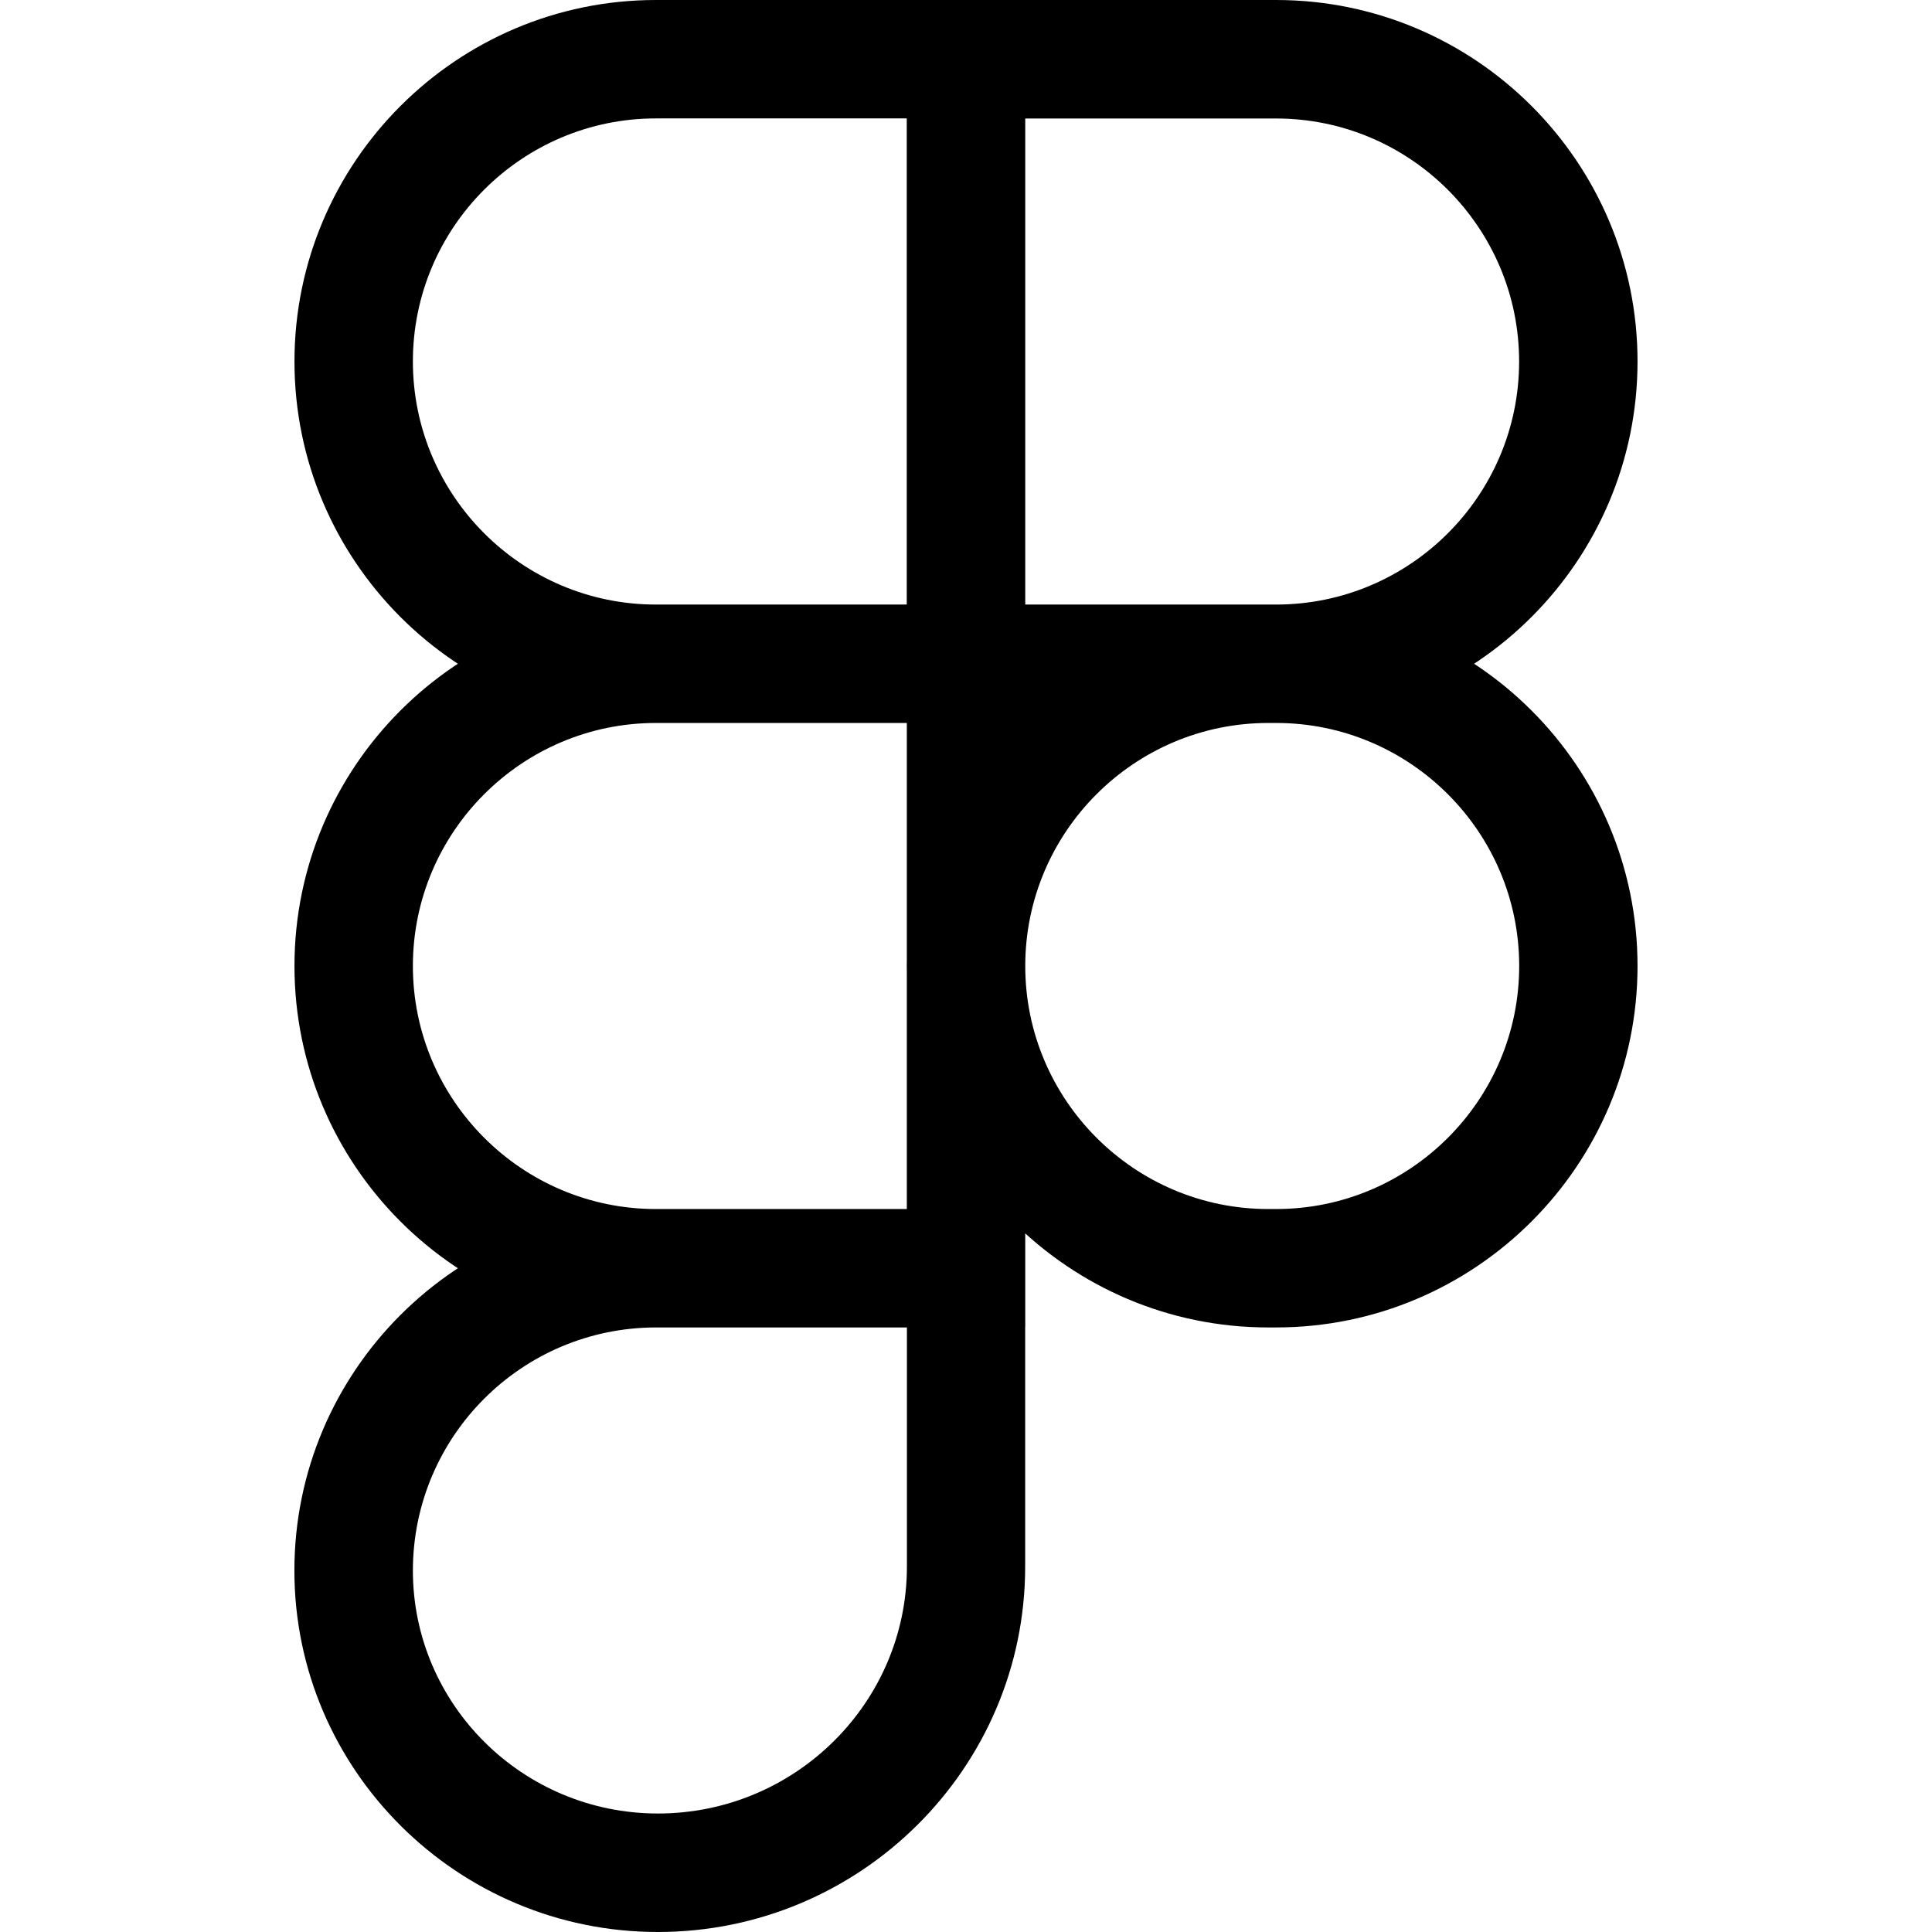
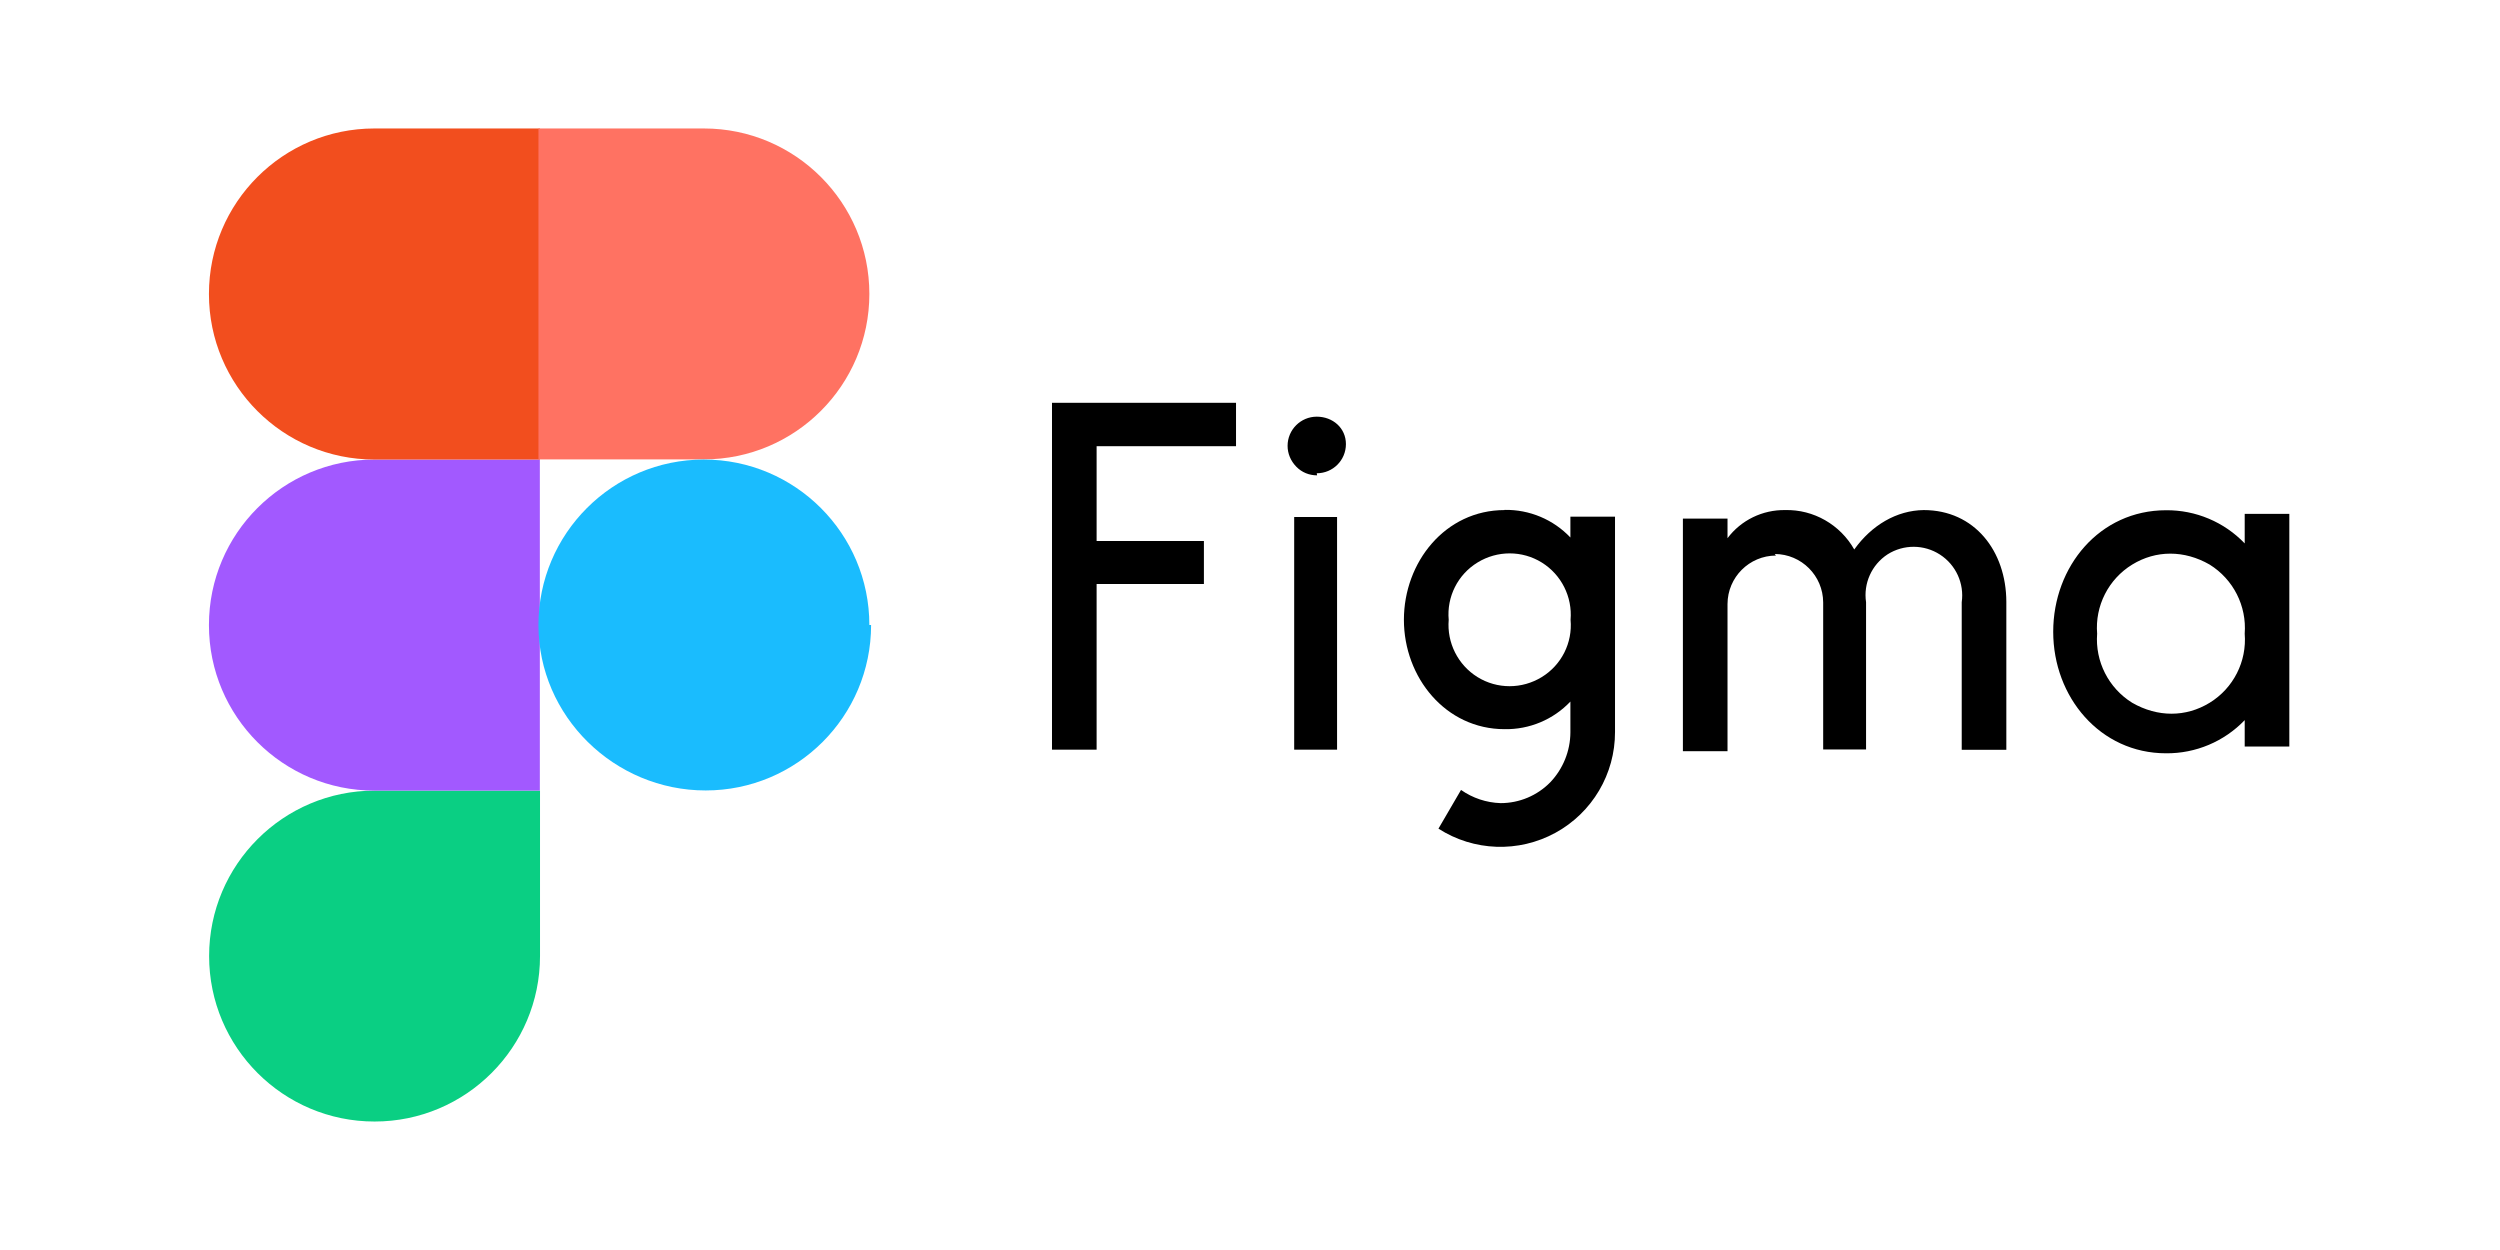
- <svg xmlns="http://www.w3.org/2000/svg" role="img" viewBox="0 0 24 24">
-   <path d="M15.852 8.981h-4.588V0h4.588c2.476 0 4.49 2.014 4.49 4.49s-2.014 4.491-4.49 4.491zM12.735 7.51h3.117c1.665 0 3.019-1.355 3.019-3.019s-1.355-3.019-3.019-3.019h-3.117V7.51zm0 1.471H8.148c-2.476 0-4.49-2.014-4.49-4.49S5.672 0 8.148 0h4.588v8.981zm-4.587-7.51c-1.665 0-3.019 1.355-3.019 3.019s1.354 3.02 3.019 3.02h3.117V1.471H8.148zm4.587 15.019H8.148c-2.476 0-4.49-2.014-4.49-4.49s2.014-4.49 4.49-4.49h4.588v8.98zM8.148 8.981c-1.665 0-3.019 1.355-3.019 3.019s1.355 3.019 3.019 3.019h3.117V8.981H8.148zM8.172 24c-2.489 0-4.515-2.014-4.515-4.49s2.014-4.49 4.49-4.49h4.588v4.441c0 2.503-2.047 4.539-4.563 4.539zm-.024-7.51a3.023 3.023 0 0 0-3.019 3.019c0 1.665 1.365 3.019 3.044 3.019 1.705 0 3.093-1.376 3.093-3.068v-2.97H8.148zm7.704 0h-.098c-2.476 0-4.49-2.014-4.49-4.49s2.014-4.49 4.49-4.49h.098c2.476 0 4.49 2.014 4.49 4.49s-2.014 4.49-4.49 4.49zm-.097-7.509c-1.665 0-3.019 1.355-3.019 3.019s1.355 3.019 3.019 3.019h.098c1.665 0 3.019-1.355 3.019-3.019s-1.355-3.019-3.019-3.019h-.098z" />
+ <svg xmlns="http://www.w3.org/2000/svg" viewBox="0 0 14.397 7.2" width="120" height="60">
+   <path d="M2.156 6.46c.526 0 .953-.427.953-.953v-.953h-.953c-.526 0-.953.427-.953.953s.427.953.953.953z" fill="#0acf83" />
+   <path d="M1.202 3.6c0-.526.427-.953.953-.953h.953v1.907h-.953c-.526 0-.953-.427-.953-.953z" fill="#a259ff" />
+   <path d="M1.202 1.693c0-.526.427-.953.953-.953h.953v1.907h-.953c-.526 0-.953-.427-.953-.953z" fill="#f24e1e" />
+   <path d="M3.1.74h.953c.526 0 .953.427.953.953s-.427.953-.953.953H3.1z" fill="#ff7262" />
+   <path d="M5.016 3.6c0 .526-.427.953-.953.953S3.1 4.126 3.1 3.6s.427-.953.953-.953.953.427.953.953z" fill="#1abcfe" />
+   <path d="M6.058 2.32v1.998h.257v-.954h.618v-.248h-.618V2.57h.803v-.25zm1.525.406c.093 0 .168-.075.168-.168S7.675 2.4 7.583 2.4s-.168.075-.168.168c0 .045.018.087.05.12s.074.05.12.05zm-.13.252v1.34H7.7v-1.34h-.255zm1.212-.04c-.342 0-.58.3-.58.632s.24.63.58.63a.51.51 0 0 0 .379-.159v.178a.42.42 0 0 1-.116.287.4.4 0 0 1-.286.12.42.42 0 0 1-.228-.076l-.13.223a.66.66 0 0 0 1.017-.557v-1.24h-.257v.12a.51.51 0 0 0-.379-.159zm-.322.632a.35.35 0 0 1 .166-.33c.114-.07.257-.07.37 0s.177.198.166.33a.35.35 0 0 1-.166.33c-.114.07-.257.07-.37 0s-.177-.198-.166-.33z" />
+   <path d="M10.228 3.2a.28.28 0 0 0-.279.279v.848h-.257v-1.34h.257V3.1c.078-.104.202-.164.332-.162.164-.004.317.084.398.227.1-.14.244-.225.4-.227.293 0 .475.236.476.528v.853h-.257v-.85a.28.28 0 0 0-.427-.276.28.28 0 0 0-.124.276v.848H10.5V3.47a.28.28 0 0 0-.279-.279zm2.7-.07a.62.62 0 0 0-.453-.191c-.383 0-.65.324-.65.7s.27.7.65.7a.62.62 0 0 0 .453-.191V4.3h.257V2.96h-.257zm-.85.52c-.013-.16.065-.314.202-.398s.3-.084.446 0a.43.43 0 0 1 .202.398c.013.16-.065.314-.202.398s-.3.084-.446 0a.43.43 0 0 1-.202-.398z" />
</svg>
